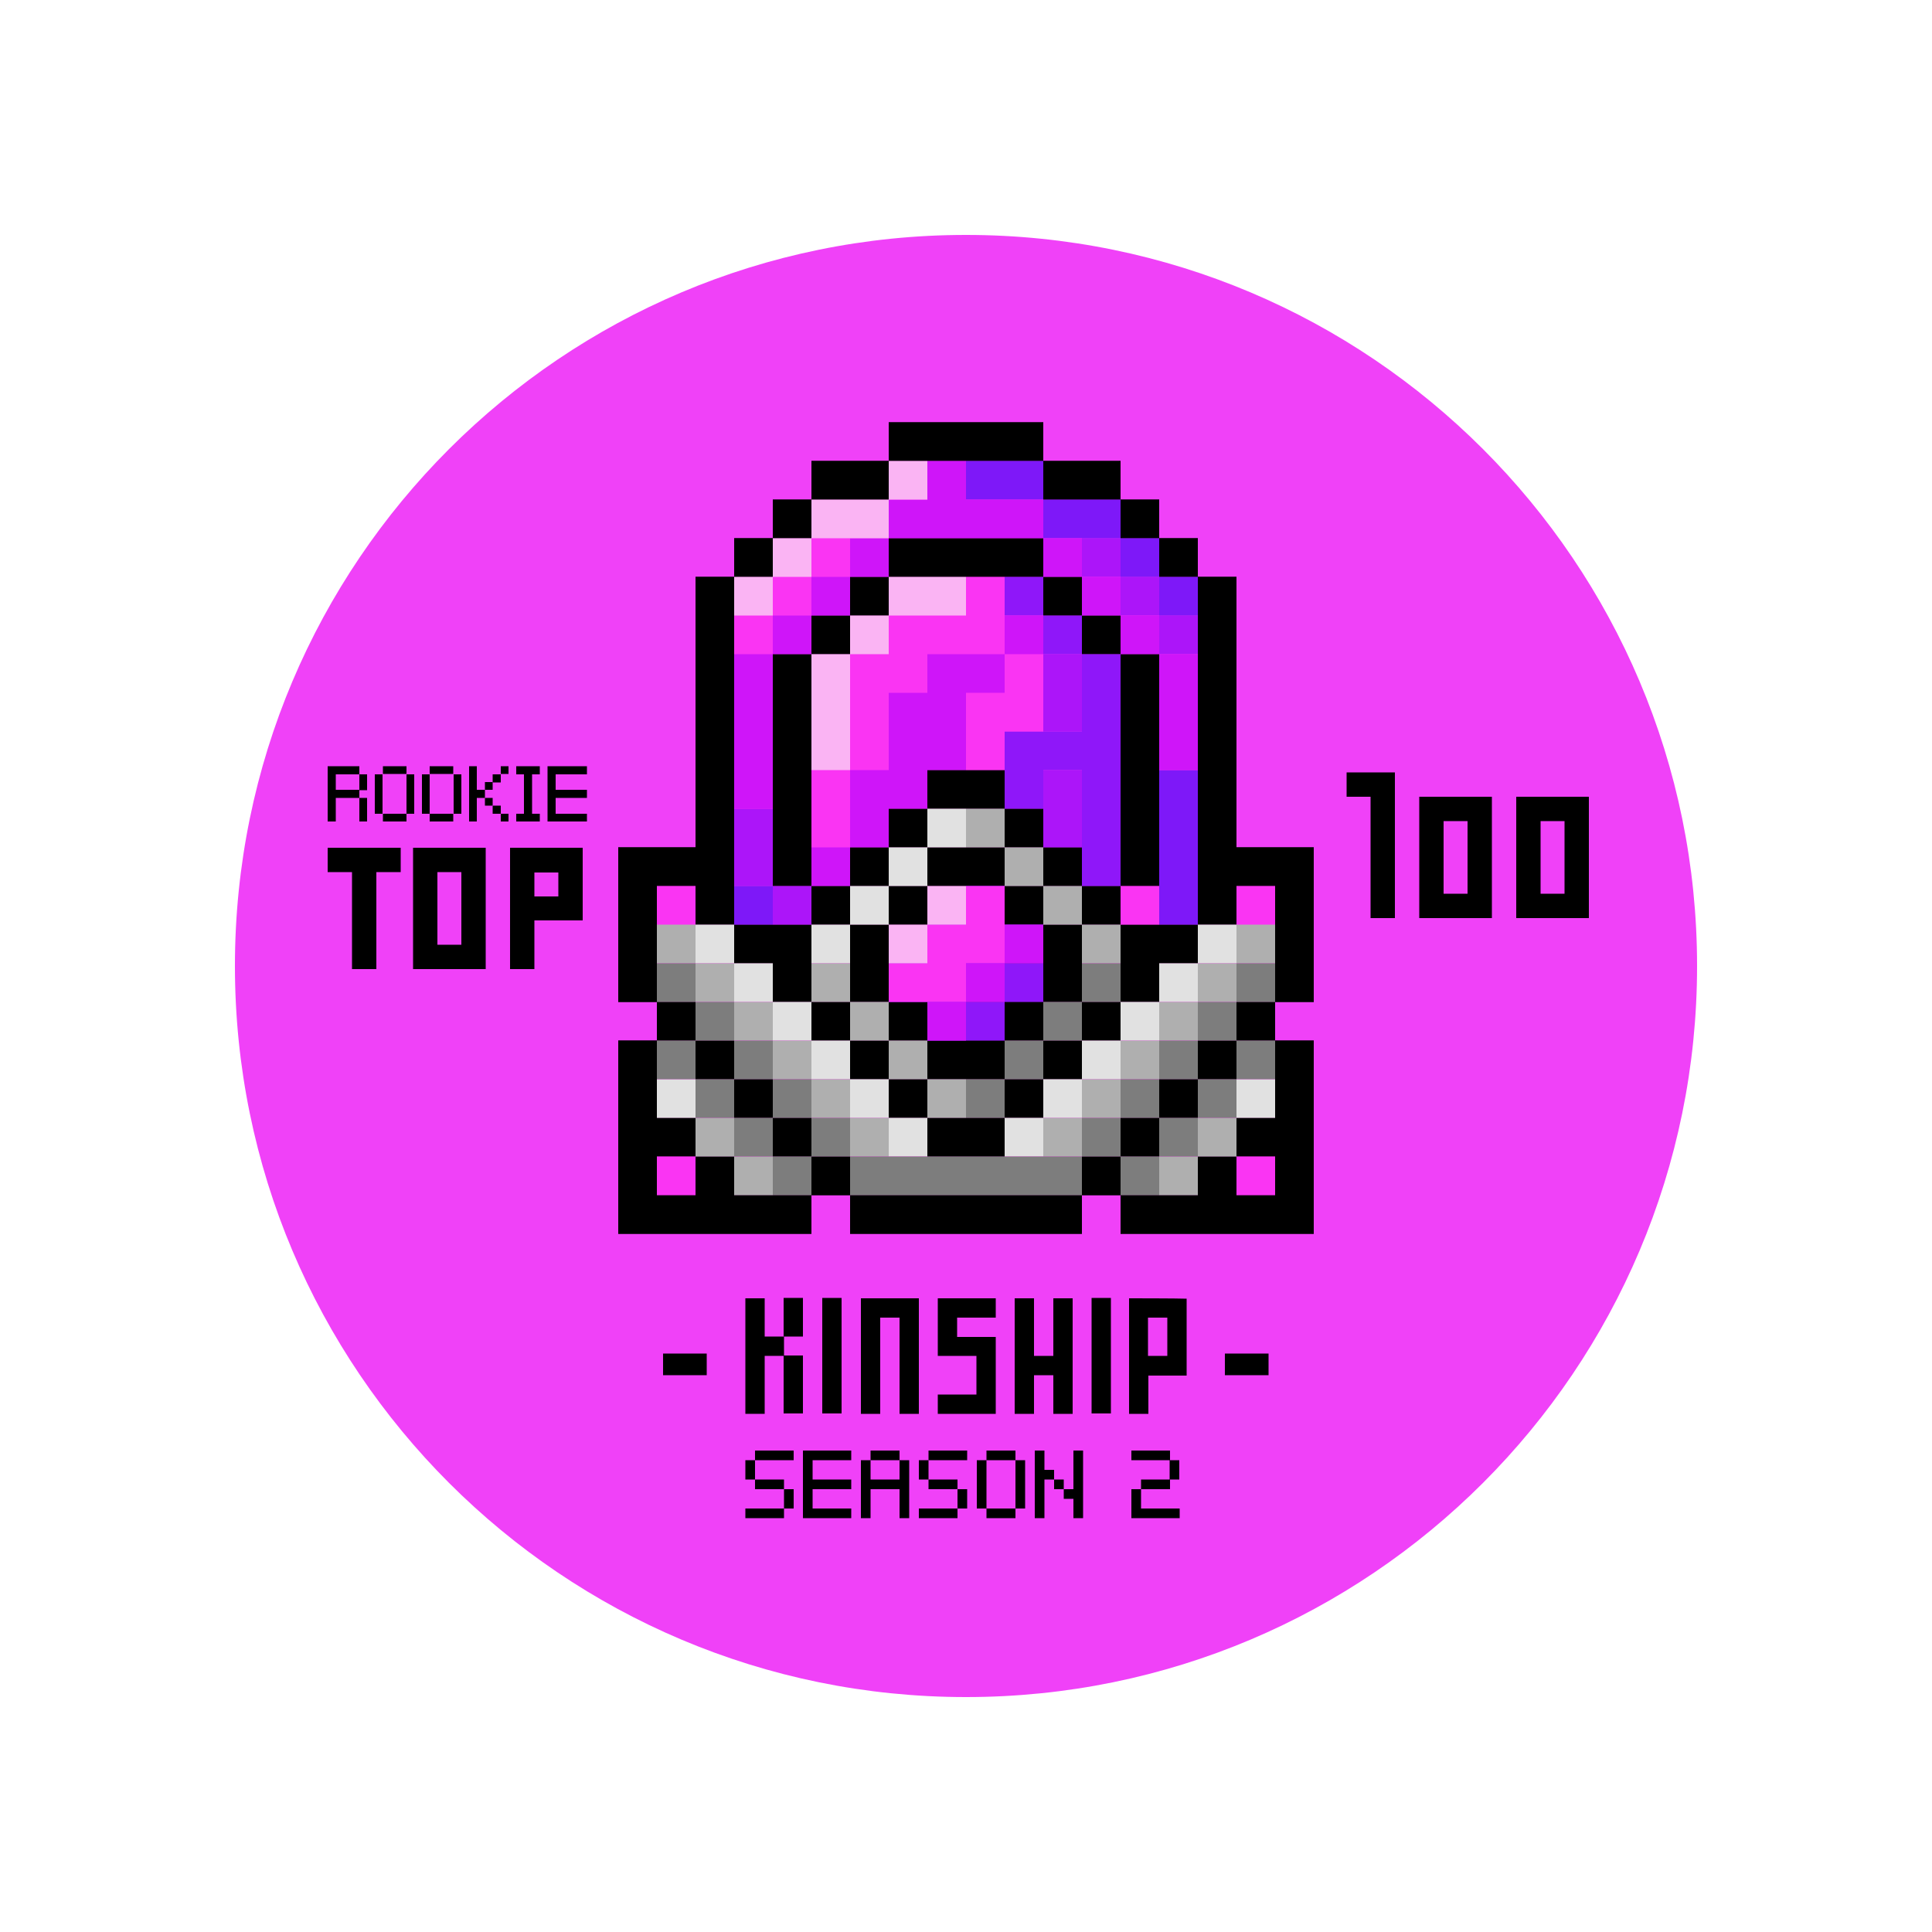
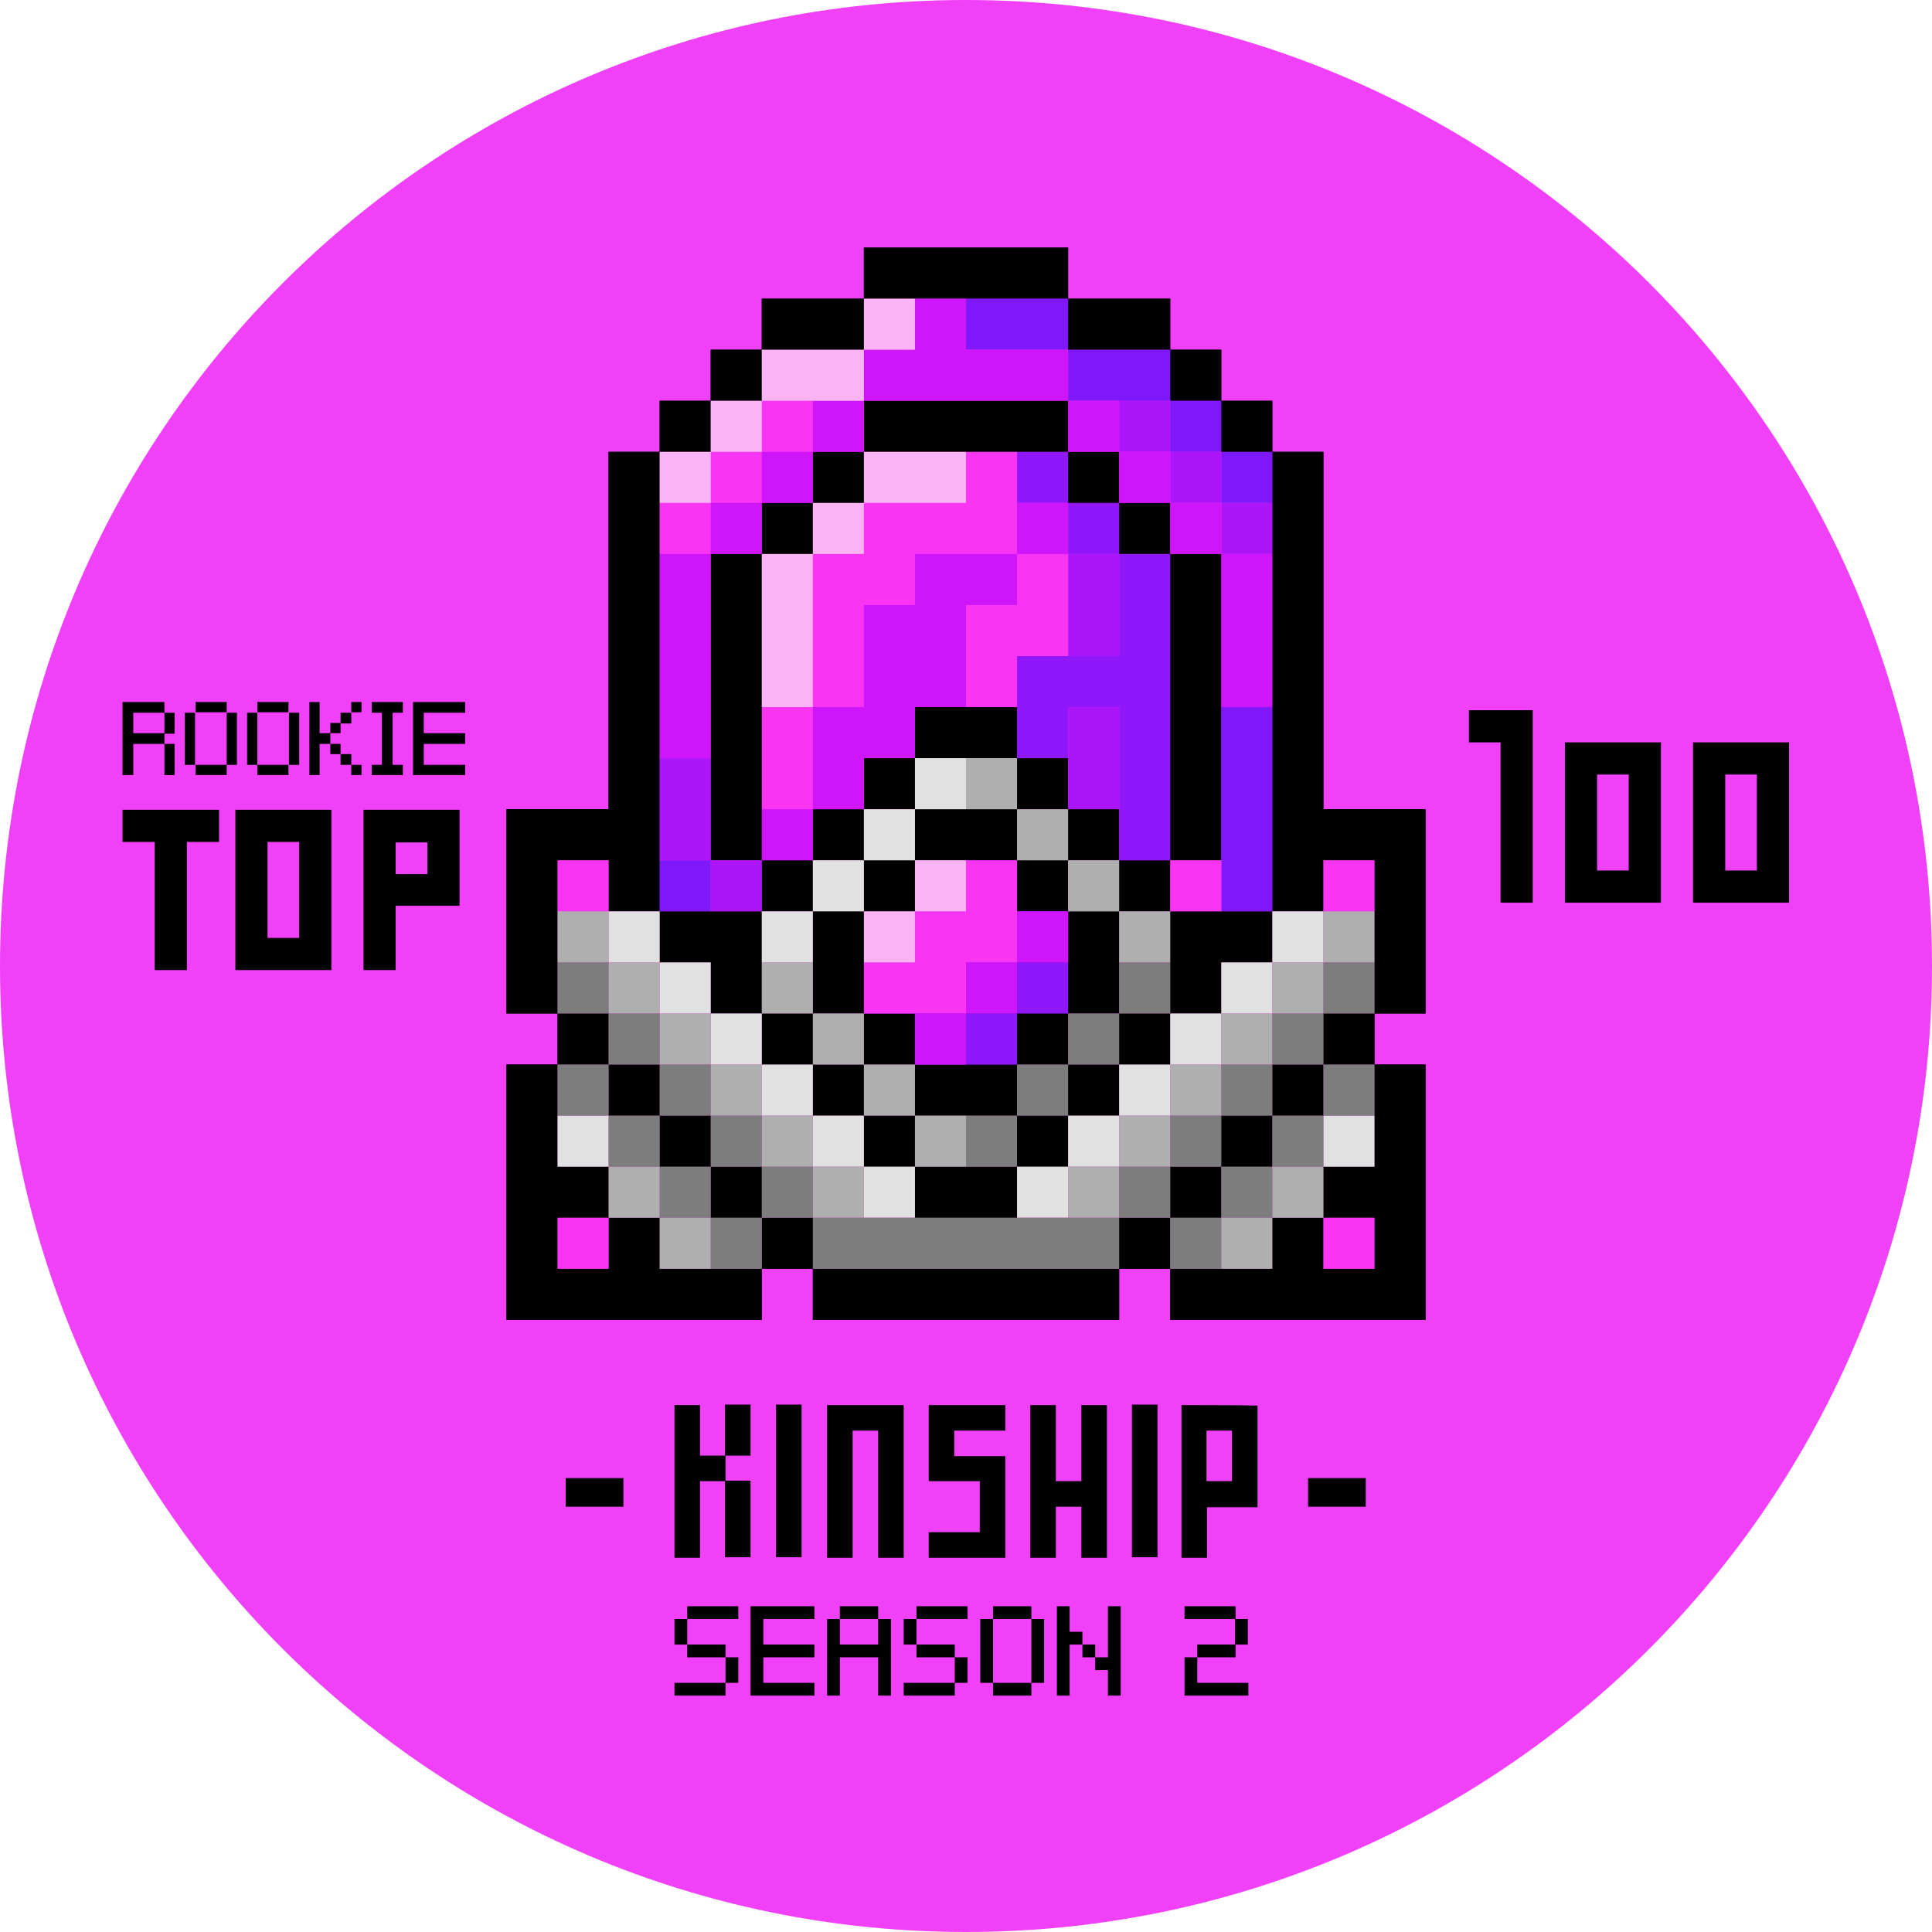
- <svg xmlns="http://www.w3.org/2000/svg" viewBox="0 0 500 500">
-   <circle cx="250" cy="250" r="189.2" fill="#f041f8" />
-   <path d="M328.3 355.9v-5.6H317v5.6h11.3zm-145.4 0v-5.6h-11.3v5.6h11.3zm19.9-10h5v-10h-5v10z" />
-   <path d="M197.9 336h-5v29.9h5v-15h5v-5h-5V336z" />
-   <path d="M202.8 365.8h5v-15h-5v15zm10 0h5v-29.9h-5v29.9zm10-29.8v29.9h5V341h5v24.9h5V336h-15zm19.9 0v14.9h10v10h-10v5h15V346h-10v-5h10v-5h-15zm49.5 0v29.9h5V356h9.9v-19.9c-2.5-.1-14.9-.1-14.9-.1zm9.9 14.9h-5V341h5v9.9zm-29.5 0h-5V336h-5v29.9h5v-10h5v10h5V336h-5v14.9zm9.9 14.9h5v-29.9h-5v29.9z" />
-   <use href="#B" />
-   <path d="M210.3 377.9v5h10v2.5h-10v5h10v2.5h-12.5v-17.5h12.5v2.5h-10zm25 0v15h-2.5v-7.5h-7.5v7.5h-2.5v-15h2.5v5h7.5v-5h2.5zm-2.5 0h-7.5v-2.5h7.5v2.5z" />
-   <use href="#B" x="44.9" />
-   <path d="M255.3 377.9v12.5h-2.5v-12.5h2.5zm7.5 0h-7.5v-2.5h7.5v2.5zm-7.5 12.5h7.5v2.5h-7.5v-2.5zm10-12.5v12.5h-2.5v-12.5h2.5zm7.5 2.5v2.5h-2.5v10h-2.5v-17.5h2.5v5h2.5zm2.5 2.5v2.5h-2.5v-2.5h2.5zm5-7.5v17.5h-2.5v-5h-2.5v-2.5h2.5v-10h2.5zm22.5 0v2.5h-10v-2.5h10zm-7.5 10v5h10v2.5h-12.5v-7.5h2.5zm7.5 0h-7.5v-2.5h7.5v2.5zm2.4-2.5h-2.5v-5h2.5v5zm43.3-176.7h6.2v31.4h6.3v-37.7h-12.5z" />
-   <use href="#C" />
-   <use href="#C" x="25.1" />
-   <path d="M93 206.5h2v6.1h-2zm0-6.1h2v4.1h-2z" />
-   <path d="M86.9 206.5H93v-2.1h-6.1v-4H93v-2.1h-8.2v14.3h2.1zm12.2-8.2h6.1v2h-6.1zm-2.1 2.1h2v10.2h-2zm8.2 0h2v10.2h-2z" />
-   <path d="M99.1 210.6h6.1v2h-6.1zm10.1-10.2h2v10.2h-2z" />
-   <path d="M111.2 210.6h6.1v2h-6.1zm0-12.3h6.1v2h-6.1zm6.2 2.1h2v10.2h-2zm12.2-2.1h2v2h-2zm-6.2 0h-2v14.3h2v-6.1h2.1v-2.1h-2.1z" />
-   <path d="M125.5 206.5h2v2h-2zm0-4.1h2v2h-2z" />
-   <path d="M127.5 200.4h2.1v2.1h-2.1zm0 8.1h2.1v2.1h-2.1z" />
-   <path d="M129.6 210.6h2v2h-2zm10.1 0h-2v-10.2h2v-2.1h-6.1v2.1h2v10.2h-2v2h6.1zm12.2-10.2v-2.1h-10.2v14.3h10.2v-2h-8.1v-4.1h8.1v-2.1h-8.1v-4z" />
-   <use href="#C" x="-260.4" y="13.2" />
-   <path d="M132 219.4v31.4h6.3v-12.6h12.5v-18.8H132h0zm6.3 12.6v-6.2h6.2v6.2h-6.2zm-53.5-6.3h6.3v25.1h6.3v-25.1h6.3v-6.3H84.8zm235.2-6.4v-70h-10v-10h-10v-10h-10v-10h-20v-10h-40v10h-20v10h-10v10h-10v10h-10v70h-20v40h10v10h-10v50h50v-10h10v10h60v-10h10v10h50v-50h-10v-10h10v-40h-20z" />
+ <svg xmlns="http://www.w3.org/2000/svg" xmlns:xlink="http://www.w3.org/1999/xlink" viewBox="0 0 378.4 378.4">
+   <circle cx="189.2" cy="189.2" r="189.2" fill="#f041f8" />
+   <path d="M267.5 295.1v-5.6h-11.3v5.6h11.3zm-145.4 0v-5.6h-11.3v5.6h11.3zm19.9-10h5v-10h-5v10z" />
+   <path d="M137.1 275.2h-5v29.9h5v-15h5v-5h-5v-9.9z" />
+   <path d="M142 305h5v-15h-5v15zm10 0h5v-29.9h-5V305zm10-29.8v29.9h5v-24.9h5v24.9h5v-29.9h-15zm19.9 0v14.9h10v10h-10v5h15v-19.9h-10v-5h10v-5h-15 0zm49.5 0v29.9h5v-9.9h9.9v-19.9c-2.5-.1-14.9-.1-14.9-.1zm9.9 14.9h-5v-9.9h5v9.9zm-29.5 0h-5v-14.9h-5v29.9h5v-10h5v10h5v-29.9h-5v14.9zm9.9 14.9h5v-29.9h-5V305zm-87.1 12.1v5h-2.5v-5h2.5zm-2.5 12.5h10v2.5h-10v-2.5zm12.5-12.5h-10v-2.5h10v2.5zm-10 7.5v-2.5h7.5v2.5h-7.5zm7.5 5v-5h2.5v5h-2.5zm7.4-12.5v5h10v2.5h-10v5h10v2.5H147v-17.5h12.5v2.5h-10zm25 0v15H172v-7.5h-7.5v7.5H162v-15h2.5v5h7.5v-5h2.5zm-2.5 0h-7.5v-2.5h7.5v2.5zm7.5 0v5H177v-5h2.5zm-2.5 12.5h10v2.5h-10v-2.5zm12.5-12.5h-10v-2.5h10v2.5zm-10 7.5v-2.5h7.5v2.5h-7.5zm7.5 5v-5h2.5v5H187zm7.5-12.5v12.5H192v-12.5h2.5zm7.5 0h-7.5v-2.5h7.5v2.5zm-7.5 12.5h7.5v2.5h-7.5v-2.5zm10-12.5v12.5H202v-12.5h2.5zm7.5 2.5v2.5h-2.5v10H207v-17.5h2.5v5h2.5zm2.5 2.5v2.5H212v-2.5h2.5zm5-7.5v17.5H217v-5h-2.5v-2.5h2.5v-10h2.5zm22.5 0v2.5h-10v-2.5h10zm-7.5 10v5h10v2.5H232v-7.5h2.5zm7.5 0h-7.5v-2.5h7.5v2.5zm2.4-2.5h-2.5v-5h2.5v5zm43.3-176.7h6.2v31.4h6.3v-37.7h-12.5v6.3zm18.8 0v31.4h18.8v-31.4h-18.8zm12.5 25.1h-6.2v-18.8h6.2v18.8zm12.6-25.1v31.4h18.8v-31.4h-18.8zm12.5 25.1h-6.2v-18.8h6.2v18.8zM32.2 145.7h2v6.1h-2v-6.1zm0-6.1h2v4.1h-2v-4.1z" />
+   <path d="M26.1 145.7h6.1v-2.1h-6.1v-4h6.1v-2.1H24v14.3h2.1v-6.1zm12.2-8.2h6.1v2h-6.1v-2zm-2.1 2.1h2v10.2h-2v-10.2zm8.2 0h2v10.2h-2v-10.2z" />
+   <path d="M38.3 149.8h6.1v2h-6.1v-2zm10.1-10.2h2v10.2h-2v-10.2z" />
+   <path d="M50.4 149.8h6.1v2h-6.1v-2zm0-12.3h6.1v2h-6.1v-2zm6.2 2.1h2v10.2h-2v-10.2zm12.2-2.1h2v2h-2v-2zm-6.2 0h-2v14.3h2v-6.1h2.1v-2.1h-2.1v-6.1z" />
+   <path d="M64.7 145.7h2v2h-2v-2zm0-4.1h2v2h-2v-2z" />
+   <path d="M66.7 139.6h2.1v2.1h-2.1v-2.1zm0 8.1h2.1v2.1h-2.1v-2.1z" />
+   <path d="M68.8 149.8h2v2h-2v-2zm10.1 0h-2v-10.2h2v-2.1h-6.1v2.1h2v10.2h-2v2h6.1v-2zm12.2-10.2v-2.1H80.9v14.3h10.2v-2H83v-4.1h8.1v-2.1H83v-4h8.1zm-45 19V190h18.8v-31.4H46.1zm12.5 25.1h-6.2v-18.8h6.2v18.8zm12.6-25.1V190h6.3v-12.6H90v-18.8H71.2h0 0zm6.3 12.6V165h6.2v6.2h-6.2zM24 164.9h6.3V190h6.3v-25.1h6.3v-6.3H24v6.3zm235.2-6.4v-70h-10v-10h-10v-10h-10v-10h-20v-10h-40v10h-20v10h-10v10h-10v10h-10v70h-20v40h10v10h-10v50h50v-10h10v10h60v-10h10v10h50v-50h-10v-10h10v-40h-20 0z" />
  <g fill="#fa34f3">
-     <path d="M210 239.3v-10h-10v-60h10v-10h10v-10h10v-10h40v10h10v10h10v10h10v60h-10v10h20v-90h-10v-10h-10v-10h-20v-10h-40v10h-20v10h-10v10h-10v90h20z" />
-     <path d="M320 229.3v10h-10v10h-10v10h-10v10h-10v10h-10v10h-10v10h-20v-10h-10v-10h-10v-10h-10v-10h-10v-10h-10v-10h-10v-10h-10v30h10v10h10v10h10v10h10v10h10v10h60v-10h10v-10h10v-10h10v-10h10v-10h10v-30h-10zm-150 70h10v10h-10zm150 0h10v10h-10zm-100-80h10v-10h10v-10h20v10h10v10h10v10h10v-60h-10v-10h-10v-10h-40v10h-10v10h-10v60h10v-10z" />
-     <path d="M270 239.3h-10v-10h-20v10h-10v20h10v10h20v-10h10v-20zm-20-20h10v-10h-20v10h10z" />
-     <path d="M230 219.3h10v10h-10z" />
-     <path d="M220 229.3h10v10h-10zm10 40h10v10h-10zm40-40h10v10h-10z" />
-     <path d="M260 219.3h10v10h-10zm-40 30v-10h-10v20h10v-10z" />
-     <path d="M290 239.3h-10v20h10v-20zm-70 20h10v10h-10zm40 10h10v10h-10z" />
-     <path d="M250 279.3h-10v10h20v-10h-10zm20-20h10v10h-10zm-70 30h-10v-10h-10v-10h-10v20h10v10h10v10h20v-10h-10v-10zm110-10v10h-10v10h-10v10h20v-10h10v-10h10v-20h-10v10h-10z" />
+     <path d="M149.2 178.5v-10h-10v-60h10v-10h10v-10h10v-10h40v10h10v10h10v10h10v60h-10v10h20v-90h-10v-10h-10v-10h-20v-10h-40v10h-20v10h-10v10h-10v90h20z" />
+     <path d="M259.2 168.5v10h-10v10h-10v10h-10v10h-10v10h-10v10h-10v10h-20v-10h-10v-10h-10v-10h-10v-10h-10v-10h-10v-10h-10v-10h-10v30h10v10h10v10h10v10h10v10h10v10h60v-10h10v-10h10v-10h10v-10h10v-10h10v-30h-10 0zm-150 70h10v10h-10v-10zm150 0h10v10h-10v-10zm-100-80h10v-10h10v-10h20v10h10v10h10v10h10v-60h-10v-10h-10v-10h-40v10h-10v10h-10v60h10v-10z" />
+     <path d="M209.2 178.5h-10v-10h-20v10h-10v20h10v10h20v-10h10v-20h0zm-20-20h10v-10h-20v10h10z" />
+     <use xlink:href="#B" />
+     <path d="M159.2 168.5h10v10h-10v-10zm10 40h10v10h-10v-10zm40-40h10v10h-10v-10z" />
+     <path d="M199.2 158.5h10v10h-10v-10zm-40 30v-10h-10v20h10v-10h0z" />
+     <path d="M229.2 178.5h-10v20h10v-20h0zm-70 20h10v10h-10v-10zm40 10h10v10h-10v-10z" />
+     <path d="M189.2 218.5h-10v10h20v-10h-10zm20-20h10v10h-10v-10zm-70 30h-10v-10h-10v-10h-10v20h10v10h10v10h20v-10h-10v-10zm110-10v10h-10v10h-10v10h20v-10h10v-10h10v-20h-10v10h-10z" />
  </g>
-   <path d="M280 129.3h10v-10h-20v10h10z" />
-   <path d="M290 129.3h10v10h-10z" />
-   <path d="M300 139.3h10v10h-10zm-70-10v-10h-20v10h20z" />
-   <path d="M200 129.3h10v10h-10z" />
-   <path d="M190 139.3h10v10h-10zm100 50v40h10v-60h-10v20zm-80 20v-40h-10v60h10v-20zm40-90h20v-10h-40v10h20zm0 30h20v-10h-40v10h20z" />
-   <path d="M270 149.3h10v10h-10z" />
-   <path d="M280 159.3h10v10h-10zm-60-10h10v10h-10z" />
-   <path d="M210 159.3h10v10h-10zm30 130v10h20v-10h-20zm20-80v-10h-20v10h20zm-20 60v10h20v-10h-20z" />
-   <path d="M260 259.3h10v10h-10zm0-50h10v10h-10zm20 20h10v10h-10z" />
-   <path d="M290 239.3v20h10v-10h10v-10h-20zm-20-20h10v10h-10zm50 40h10v10h-10z" />
-   <path d="M320 219.3v-70h-10v90h10v-10h10v30h10v-40h-20zm-40 40h10v10h-10z" />
-   <path d="M270 269.3h10v10h-10z" />
-   <path d="M260 279.3h10v10h-10zm-80-10h10v10h-10z" />
-   <path d="M190 279.3h10v10h-10z" />
-   <path d="M200 289.3h10v10h-10z" />
-   <path d="M210 299.3h10v10h-10z" />
-   <path d="M190 309.3v-10h-10v10h-10v-10h10v-10h-10v-20h-10v50h50v-10h-20zm120-40h10v10h-10z" />
-   <path d="M300 279.3h10v10h-10z" />
-   <path d="M290 289.3h10v10h-10z" />
-   <path d="M280 299.3h10v10h-10z" />
-   <path d="M260 309.3h-40v10h60v-10h-20zm70-20h-10v10h10v10h-10v-10h-10v10h-20v10h50v-50h-10v20zm-100-30h10v10h-10zm20-40h-10v10h20v-10h-10z" />
-   <path d="M260 229.3h10v10h-10zm-30 0h10v10h-10z" />
-   <path d="M270 249.3v10h10v-20h-10v10zm-40-10h-10v20h10v-20z" />
-   <path d="M230 209.3h10v10h-10zm-20 20h10v10h-10z" />
-   <path d="M210 239.3h-20v10h10v10h10v-20zm10-20h10v10h-10zm-50 40h10v10h-10z" />
-   <path d="M170 239.3v-10h10v10h10v-90h-10v70h-20v40h10v-20zm40 20h10v10h-10z" />
-   <path d="M220 269.3h10v10h-10z" />
-   <path d="M230 279.3h10v10h-10zm20-20h10v10h-10z" />
-   <path d="M260 249.3h10v10h-10z" />
+   <path d="M219.2 68.5h10v-10h-20v10h10z" />
+   <use xlink:href="#B" x="60" y="-90" />
+   <path d="M239.2 78.5h10v10h-10v-10zm-70-10v-10h-20v10h20z" />
+   <use xlink:href="#B" x="-30" y="-90" />
+   <path d="M129.2 78.5h10v10h-10v-10zm100 50v40h10v-60h-10v20zm-80 20v-40h-10v60h10v-20zm40-90h20v-10h-40v10h20zm0 30h20v-10h-40v10h20z" />
+   <use xlink:href="#B" x="40" y="-70" />
+   <path d="M219.2 98.5h10v10h-10v-10zm-60-10h10v10h-10v-10z" />
+   <path d="M149.2 98.5h10v10h-10v-10zm30 130v10h20v-10h-20zm20-80v-10h-20v10h20zm-20 60v10h20v-10h-20z" />
+   <path d="M199.2 198.5h10v10h-10v-10zm0-50h10v10h-10v-10zm20 20h10v10h-10v-10z" />
+   <path d="M229.2 178.5v20h10v-10h10v-10h-20 0zm-20-20h10v10h-10v-10zm50 40h10v10h-10v-10z" />
+   <path d="M259.2 158.5v-70h-10v90h10v-10h10v30h10v-40h-20 0zm-40 40h10v10h-10v-10z" />
+   <use xlink:href="#B" x="40" y="50" />
+   <path d="M199.2 218.5h10v10h-10v-10zm-80-10h10v10h-10v-10z" />
+   <use xlink:href="#B" x="-40" y="60" />
+   <use xlink:href="#B" x="-30" y="70" />
+   <use xlink:href="#B" x="-20" y="80" />
+   <path d="M129.2 248.5v-10h-10v10h-10v-10h10v-10h-10v-20h-10v50h50v-10h-20zm120-40h10v10h-10v-10z" />
+   <use xlink:href="#B" x="70" y="60" />
+   <use xlink:href="#B" x="60" y="70" />
+   <use xlink:href="#B" x="50" y="80" />
+   <path d="M199.2 248.5h-40v10h60v-10h-20zm70-20h-10v10h10v10h-10v-10h-10v10h-20v10h50v-50h-10v20zm-100-30h10v10h-10v-10zm20-40h-10v10h20v-10h-10z" />
+   <path d="M199.2 168.5h10v10h-10v-10zm-30 0h10v10h-10v-10z" />
+   <path d="M209.2 188.5v10h10v-20h-10v10h0zm-40-10h-10v20h10v-20h0z" />
+   <path d="M169.2 148.5h10v10h-10v-10zm-20 20h10v10h-10v-10z" />
+   <path d="M149.2 178.5h-20v10h10v10h10v-20h0zm10-20h10v10h-10v-10zm-50 40h10v10h-10v-10z" />
+   <path d="M109.2 178.5v-10h10v10h10v-90h-10v70h-20v40h10v-20h0zm40 20h10v10h-10v-10z" />
+   <use xlink:href="#B" x="-10" y="50" />
+   <path d="M169.2 218.5h10v10h-10v-10zm20-20h10v10h-10v-10z" />
+   <use xlink:href="#B" x="30" y="30" />
  <g fill="#8f17f9">
-     <path d="M240 259.3h10v10h-10z" />
-     <path d="M250 249.3h10v10h-10z" />
-     <path d="M260 239.3h10v10h-10z" />
-     <path d="M250 229.3v10h-10v10h-10v10h20v-10h10v-20h-10z" />
+     <use xlink:href="#B" x="10" y="40" />
+     <use xlink:href="#B" x="20" y="30" />
+     <use xlink:href="#B" x="30" y="20" />
+     <path d="M189.2 168.5v10h-10v10h-10v10h20v-10h10v-20h-10 0z" />
  </g>
  <g fill="#ac15f9">
-     <path d="M270 179.3v10h10v-20h-10v10zm0 30v10h10v-20h-10v10zm10-70h10v10h-10z" />
-     <path d="M290 149.3h10v10h-10z" />
-     <path d="M300 159.3h10v10h-10zm-100 50h-10v20h10v-20z" />
-     <path d="M200 229.3h10v10h-10z" />
+     <path d="M209.2 118.5v10h10v-20h-10v10zm0 30v10h10v-20h-10v10zm10-70h10v10h-10v-10z" />
+     <use xlink:href="#B" x="60" y="-70" />
+     <path d="M239.2 98.5h10v10h-10v-10zm-100 50h-10v20h10v-20z" />
+     <use xlink:href="#B" x="-30" y="10" />
  </g>
  <g fill="#7e18f8">
-     <path d="M260 119.3h-10v10h20v-10h-10z" />
-     <path d="M280 129.3h-10v10h20v-10h-10z" />
-     <path d="M290 139.3h10v10h-10z" />
-     <path d="M300 149.3h10v10h-10zm0 60v30h10v-40h-10v10zm-110 20h10v10h-10z" />
+     <path d="M199.2 58.5h-10v10h20v-10h-10z" />
+     <path d="M219.2 68.5h-10v10h20v-10h-10z" />
+     <use xlink:href="#B" x="60" y="-80" />
+     <path d="M239.2 88.5h10v10h-10v-10zm0 60v30h10v-40h-10v10zm-110 20h10v10h-10v-10z" />
  </g>
  <g fill="#8f17f9">
-     <path d="M280 169.3v20h-20v20h10v-10h10v30h10v-60h-10zm-20-20h10v10h-10z" />
-     <path d="M270 159.3h10v10h-10zm-20 100h10v10h-10z" />
-     <path d="M260 249.3h10v10h-10z" />
+     <path d="M219.2 108.5v20h-20v20h10v-10h10v30h10v-60h-10zm-20-20h10v10h-10v-10z" />
+     <path d="M209.2 98.5h10v10h-10v-10zm-20 100h10v10h-10v-10z" />
+     <use xlink:href="#B" x="30" y="30" />
  </g>
  <g fill="#fa34f3">
-     <path d="M260 149.3h-10v10h-20v10h-10v30h10v-20h10v-10h20v-20z" />
-     <path d="M210 209.3v10h10v-20h-10v10zm50-30h-10v20h10v-10h10v-20h-10v10zm-50-40h10v10h-10z" />
-     <path d="M200 149.3h10v10h-10z" />
-     <path d="M190 159.3h10v10h-10zm100 70h10v10h-10zm30 0h10v10h-10zm-150 70h10v10h-10zm150 0h10v10h-10zm-150-70h10v10h-10zm80 10h-10v10h-10v10h20v-10h10v-20h-10v10z" />
+     <path d="M199.2 88.5h-10v10h-20v10h-10v30h10v-20h10v-10h20v-20z" />
+     <path d="M149.2 148.5v10h10v-20h-10v10zm50-30h-10v20h10v-10h10v-20h-10v10zm-50-40h10v10h-10v-10z" />
+     <use xlink:href="#B" x="-30" y="-70" />
+     <path d="M129.2 98.5h10v10h-10v-10zm100 70h10v10h-10v-10zm30 0h10v10h-10v-10zm-150 70h10v10h-10v-10zm150 0h10v10h-10v-10zm-150-70h10v10h-10v-10zm80 10h-10v10h-10v10h20v-10h10v-20h-10v10z" />
  </g>
  <g fill="#cf15f9">
-     <path d="M210 219.3h10v10h-10z" />
-     <path d="M240 179.3h-10v20h-10v20h10v-10h10v-10h10v-20h10v-10h-20v10z" />
-     <path d="M260 159.3h10v10h-10zm-40-20h10v10h-10z" />
-     <path d="M210 149.3h10v10h-10z" />
-     <path d="M200 159.3h10v10h-10zm60-30h-10v-10h-10v10h-10v10h40v-10h-10z" />
-     <path d="M270 139.3h10v10h-10z" />
-     <path d="M280 149.3h10v10h-10z" />
-     <path d="M290 159.3h10v10h-10zm-100 20v30h10v-40h-10v10z" />
-     <path d="M300 169.3v30h10v-30h-10zm-50 80h10v10h-10z" />
-     <path d="M240 259.3h10v10h-10zm20-20h10v10h-10z" />
+     <use xlink:href="#B" x="-20" />
+     <path d="M179.2 118.5h-10v20h-10v20h10v-10h10v-10h10v-20h10v-10h-20v10z" />
+     <path d="M199.2 98.5h10v10h-10v-10zm-40-20h10v10h-10v-10z" />
+     <use xlink:href="#B" x="-20" y="-70" />
+     <path d="M139.2 98.5h10v10h-10v-10zm60-30h-10v-10h-10v10h-10v10h40v-10h-10z" />
+     <use xlink:href="#B" x="40" y="-80" />
+     <use xlink:href="#B" x="50" y="-70" />
+     <path d="M229.2 98.5h10v10h-10v-10zm-100 20v30h10v-40h-10v10z" />
+     <path d="M239.2 108.5v30h10v-30h-10zm-50 80h10v10h-10v-10z" />
+     <path d="M179.2 198.5h10v10h-10v-10zm20-20h10v10h-10v-10z" />
  </g>
  <g fill="#fab4f3">
-     <path d="M240 149.3h-10v10h20v-10h-10zm-30 30v20h10v-30h-10v10z" />
-     <path d="M220 159.3h10v10h-10zm10-40h10v10h-10z" />
-     <path d="M230 139.3v-10h-20v10h20z" />
-     <path d="M200 139.3h10v10h-10z" />
-     <path d="M190 149.3h10v10h-10zm50 80h10v10h-10z" />
-     <path d="M230 239.3h10v10h-10z" />
+     <path d="M179.2 88.5h-10v10h20v-10h-10zm-30 30v20h10v-30h-10v10z" />
+     <path d="M159.2 98.5h10v10h-10v-10zm10-40h10v10h-10v-10z" />
+     <path d="M169.2 78.5v-10h-20v10h20z" />
+     <use xlink:href="#B" x="-30" y="-80" />
+     <path d="M129.2 88.5h10v10h-10v-10zm50 80h10v10h-10v-10z" />
+     <use xlink:href="#B" y="20" />
  </g>
  <g fill="#e1e1e1">
-     <path d="M260 289.3h10v10h-10z" />
-     <path d="M270 279.3h10v10h-10z" />
-     <path d="M280 269.3h10v10h-10z" />
-     <path d="M290 259.3h10v10h-10z" />
-     <path d="M300 249.3h10v10h-10z" />
-     <path d="M310 239.3h10v10h-10zm-140 40h10v10h-10zm150 0h10v10h-10zm-90 10h10v10h-10z" />
-     <path d="M220 279.3h10v10h-10z" />
-     <path d="M210 269.3h10v10h-10z" />
-     <path d="M200 259.3h10v10h-10z" />
-     <path d="M190 249.3h10v10h-10zm50-40h10v10h-10z" />
-     <path d="M230 219.3h10v10h-10zm-20 20h10v10h-10z" />
-     <path d="M220 229.3h10v10h-10zm-40 10h10v10h-10z" />
+     <use xlink:href="#B" x="30" y="70" />
+     <use xlink:href="#B" x="40" y="60" />
+     <use xlink:href="#B" x="50" y="50" />
+     <use xlink:href="#B" x="60" y="40" />
+     <use xlink:href="#B" x="70" y="30" />
+     <path d="M249.2 178.5h10v10h-10v-10zm-140 40h10v10h-10v-10zm150 0h10v10h-10v-10zm-90 10h10v10h-10v-10z" />
+     <use xlink:href="#B" x="-10" y="60" />
+     <use xlink:href="#B" x="-20" y="50" />
+     <use xlink:href="#B" x="-30" y="40" />
+     <path d="M129.2 188.5h10v10h-10v-10zm50-40h10v10h-10v-10z" />
+     <path d="M169.2 158.5h10v10h-10v-10zm-20 20h10v10h-10v-10z" />
+     <path d="M159.2 168.5h10v10h-10v-10zm-40 10h10v10h-10v-10z" />
  </g>
  <g fill="#afafaf">
-     <path d="M270 289.3h10v10h-10zm-30-10h10v10h-10z" />
-     <path d="M280 279.3h10v10h-10zm30-30h10v10h-10z" />
-     <path d="M320 239.3h10v10h-10zm-30 30h10v10h-10z" />
-     <path d="M300 259.3h10v10h-10zm-120 30h10v10h-10z" />
-     <path d="M190 299.3h10v10h-10zm120-10h10v10h-10z" />
-     <path d="M300 299.3h10v10h-10zm-80-10h10v10h-10zm10-20h10v10h-10zm20-60h10v10h-10zm20 20h10v10h-10z" />
-     <path d="M260 219.3h10v10h-10zm-50 30h10v10h-10z" />
-     <path d="M280 239.3h10v10h-10zm-60 20h10v10h-10zm-10 20h10v10h-10zm-30-30h10v10h-10z" />
-     <path d="M170 239.3h10v10h-10zm30 30h10v10h-10z" />
-     <path d="M190 259.3h10v10h-10z" />
+     <path d="M209.2 228.5h10v10h-10v-10zm-30-10h10v10h-10v-10z" />
+     <path d="M219.2 218.5h10v10h-10v-10zm30-30h10v10h-10v-10z" />
+     <path d="M259.2 178.5h10v10h-10v-10zm-30 30h10v10h-10v-10z" />
+     <path d="M239.2 198.5h10v10h-10v-10zm-120 30h10v10h-10v-10z" />
+     <path d="M129.2 238.5h10v10h-10v-10zm120-10h10v10h-10v-10z" />
+     <path d="M239.2 238.5h10v10h-10v-10zm-80-10h10v10h-10v-10zm10-20h10v10h-10v-10zm20-60h10v10h-10v-10zm20 20h10v10h-10v-10z" />
+     <path d="M199.2 158.5h10v10h-10v-10zm-50 30h10v10h-10v-10z" />
+     <path d="M219.2 178.5h10v10h-10v-10zm-60 20h10v10h-10v-10zm-10 20h10v10h-10v-10zm-30-30h10v10h-10v-10z" />
+     <path d="M109.2 178.5h10v10h-10v-10zm30 30h10v10h-10v-10z" />
+     <use xlink:href="#B" x="-40" y="40" />
  </g>
  <g fill="#7d7d7d">
-     <path d="M260 299.3h-40v10h60v-10h-20zm0-30h10v10h-10z" />
-     <path d="M250 279.3h10v10h-10zm20-20h10v10h-10zm10 30h10v10h-10zm30-30h10v10h-10z" />
-     <path d="M320 249.3h10v10h-10zm-30 30h10v10h-10z" />
-     <path d="M300 269.3h10v10h-10zm-120 10h10v10h-10z" />
-     <path d="M170 269.3h10v10h-10zm30 30h10v10h-10z" />
-     <path d="M190 289.3h10v10h-10zm120-10h10v10h-10z" />
-     <path d="M320 269.3h10v10h-10zm-30 30h10v10h-10z" />
-     <path d="M300 289.3h10v10h-10zm-20-40h10v10h-10zm-70 40h10v10h-10zm-30-30h10v10h-10z" />
-     <path d="M170 249.3h10v10h-10zm30 30h10v10h-10z" />
-     <path d="M190 269.3h10v10h-10z" />
+     <path d="M199.2 238.5h-40v10h60v-10h-20zm0-30h10v10h-10v-10z" />
+     <path d="M189.2 218.5h10v10h-10v-10zm20-20h10v10h-10v-10zm10 30h10v10h-10v-10zm30-30h10v10h-10v-10z" />
+     <path d="M259.2 188.5h10v10h-10v-10zm-30 30h10v10h-10v-10z" />
+     <path d="M239.2 208.5h10v10h-10v-10zm-120 10h10v10h-10v-10z" />
+     <path d="M109.2 208.5h10v10h-10v-10zm30 30h10v10h-10v-10z" />
+     <path d="M129.2 228.5h10v10h-10v-10zm120-10h10v10h-10v-10z" />
+     <path d="M259.2 208.5h10v10h-10v-10zm-30 30h10v10h-10v-10z" />
+     <path d="M239.2 228.5h10v10h-10v-10zm-20-40h10v10h-10v-10zm-70 40h10v10h-10v-10zm-30-30h10v10h-10v-10z" />
+     <path d="M109.2 188.5h10v10h-10v-10zm30 30h10v10h-10v-10z" />
+     <use xlink:href="#B" x="-40" y="50" />
  </g>
  <defs>
-     <path id="B" d="M195.4 377.9v5h-2.5v-5h2.5zm-2.5 12.5h10v2.5h-10v-2.5zm12.5-12.5h-10v-2.5h10v2.5zm-10 7.5v-2.5h7.5v2.5h-7.5zm7.5 5v-5h2.5v5h-2.5z" />
-     <path id="C" d="M367.3 206.2v31.4h18.8v-31.4h-18.8zm12.5 25.1h-6.2v-18.8h6.2v18.8z" />
+     <path id="B" d="M169.2 158.5h10v10h-10v-10z" />
  </defs>
</svg>
